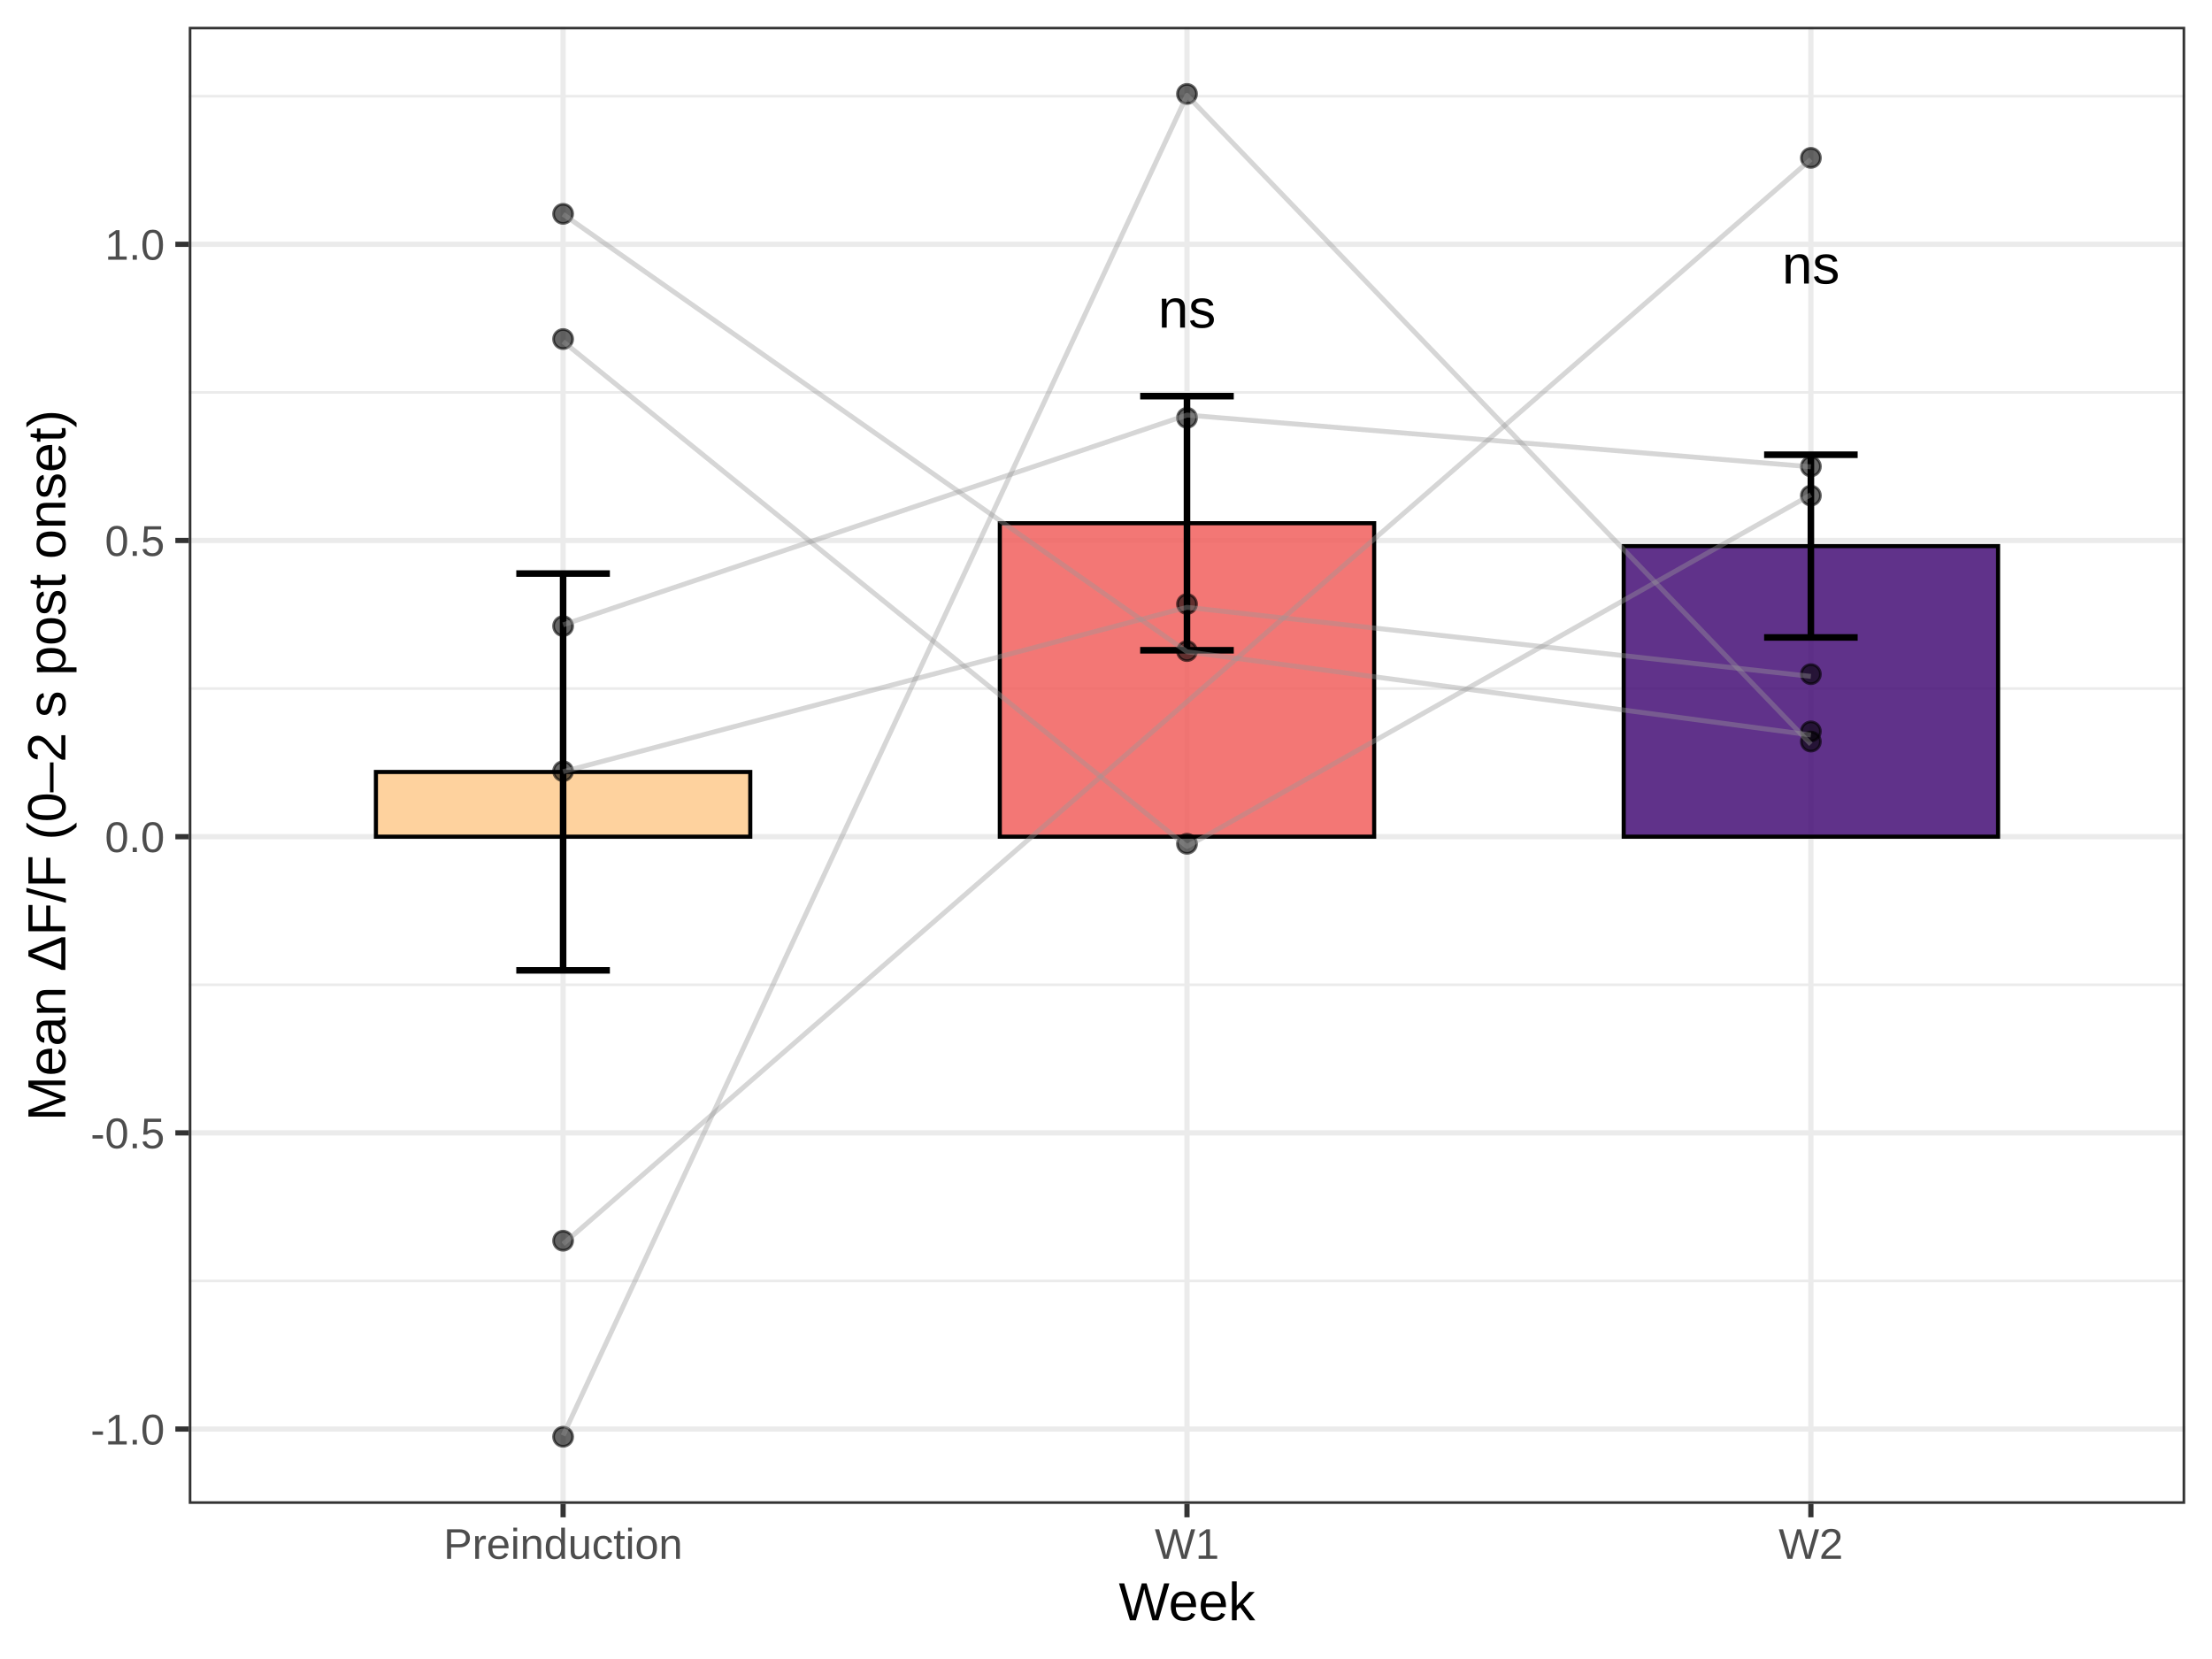
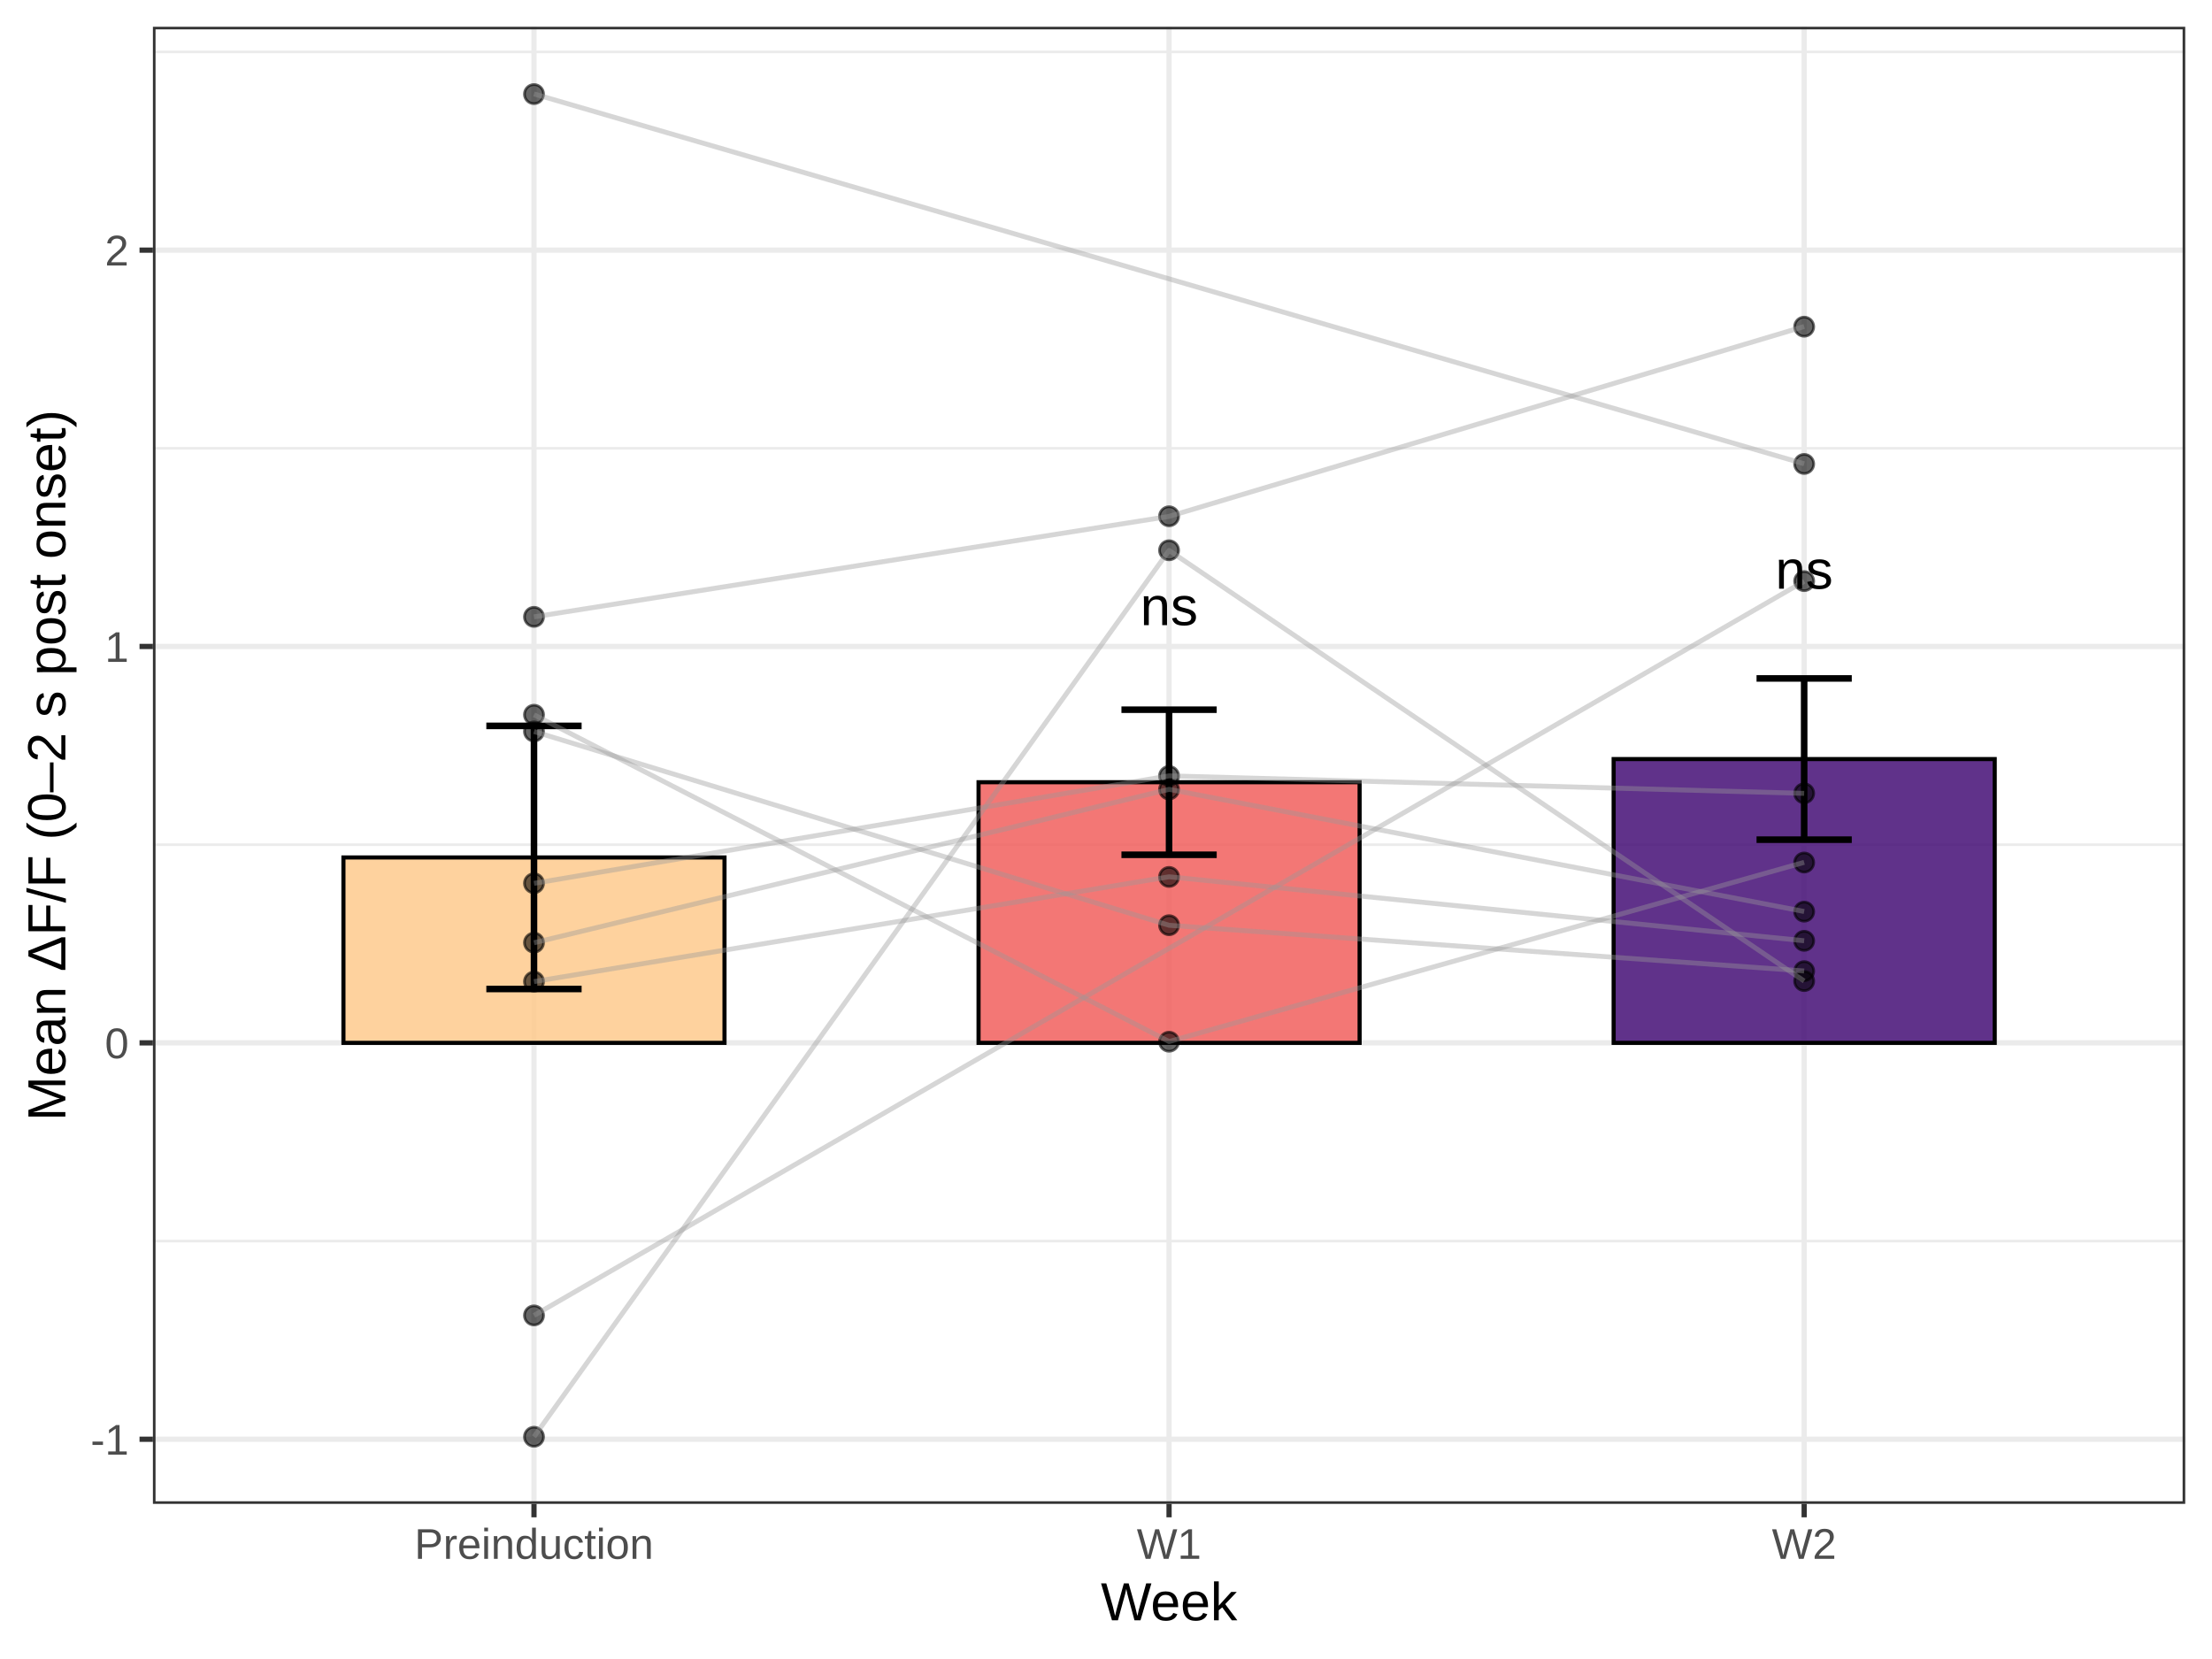
<svg xmlns="http://www.w3.org/2000/svg" class="svglite" width="576.00pt" height="432.00pt" viewBox="0 0 576.00 432.00">
  <defs>
    <style type="text/css">
    .svglite line, .svglite polyline, .svglite polygon, .svglite path, .svglite rect, .svglite circle {
      fill: none;
      stroke: #000000;
      stroke-linecap: round;
      stroke-linejoin: round;
      stroke-miterlimit: 10.00;
    }
    .svglite text {
      white-space: pre;
    }
  </style>
  </defs>
  <rect width="100%" height="100%" style="stroke: none; fill: #FFFFFF;" />
  <defs>
    <clipPath id="cpMC4wMHw1NzYuMDB8MC4wMHw0MzIuMDA=">
      <rect x="0.00" y="0.00" width="576.00" height="432.00" />
    </clipPath>
  </defs>
  <g clip-path="url(#cpMC4wMHw1NzYuMDB8MC4wMHw0MzIuMDA=)">
    <rect x="0.00" y="0.00" width="576.00" height="432.00" style="stroke-width: 1.36; stroke: #FFFFFF; fill: #FFFFFF;" />
  </g>
  <defs>
-     <clipPath id="cpNDkuMTV8NTY5LjAzfDYuOTd8MzkxLjYy">
-       <rect x="49.15" y="6.97" width="519.87" height="384.64" />
+     <clipPath id="cpMzkuODJ8NTY5LjAzfDYuOTd8MzkxLjYy">
+       <rect x="39.82" y="6.97" width="529.21" height="384.64" />
    </clipPath>
  </defs>
-   <g clip-path="url(#cpNDkuMTV8NTY5LjAzfDYuOTd8MzkxLjYy)">
-     <rect x="49.15" y="6.97" width="519.87" height="384.64" style="stroke-width: 1.36; stroke: none; fill: #FFFFFF;" />
-     <polyline points="49.15,333.56 569.03,333.56 " style="stroke-width: 0.68; stroke: #EBEBEB; stroke-linecap: butt;" />
-     <polyline points="49.15,256.43 569.03,256.43 " style="stroke-width: 0.68; stroke: #EBEBEB; stroke-linecap: butt;" />
-     <polyline points="49.15,179.30 569.03,179.30 " style="stroke-width: 0.68; stroke: #EBEBEB; stroke-linecap: butt;" />
-     <polyline points="49.15,102.18 569.03,102.18 " style="stroke-width: 0.68; stroke: #EBEBEB; stroke-linecap: butt;" />
-     <polyline points="49.15,25.05 569.03,25.05 " style="stroke-width: 0.68; stroke: #EBEBEB; stroke-linecap: butt;" />
-     <polyline points="49.15,372.12 569.03,372.12 " style="stroke-width: 1.36; stroke: #EBEBEB; stroke-linecap: butt;" />
-     <polyline points="49.15,295.00 569.03,295.00 " style="stroke-width: 1.36; stroke: #EBEBEB; stroke-linecap: butt;" />
-     <polyline points="49.15,217.87 569.03,217.87 " style="stroke-width: 1.36; stroke: #EBEBEB; stroke-linecap: butt;" />
-     <polyline points="49.15,140.74 569.03,140.74 " style="stroke-width: 1.36; stroke: #EBEBEB; stroke-linecap: butt;" />
-     <polyline points="49.15,63.61 569.03,63.61 " style="stroke-width: 1.36; stroke: #EBEBEB; stroke-linecap: butt;" />
-     <polyline points="146.63,391.62 146.63,6.97 " style="stroke-width: 1.36; stroke: #EBEBEB; stroke-linecap: butt;" />
-     <polyline points="309.09,391.62 309.09,6.97 " style="stroke-width: 1.36; stroke: #EBEBEB; stroke-linecap: butt;" />
-     <polyline points="471.55,391.62 471.55,6.97 " style="stroke-width: 1.36; stroke: #EBEBEB; stroke-linecap: butt;" />
-     <rect x="97.89" y="201.02" width="97.48" height="16.85" style="stroke-width: 1.07; stroke-linecap: butt; stroke-linejoin: miter; fill: #FECA8D; fill-opacity: 0.85;" />
-     <rect x="260.35" y="136.24" width="97.48" height="81.63" style="stroke-width: 1.07; stroke-linecap: butt; stroke-linejoin: miter; fill: #F1605D; fill-opacity: 0.85;" />
-     <rect x="422.81" y="142.20" width="97.48" height="75.67" style="stroke-width: 1.07; stroke-linecap: butt; stroke-linejoin: miter; fill: #440F76; fill-opacity: 0.85;" />
-     <polyline points="134.44,149.35 158.81,149.35 " style="stroke-width: 1.71; stroke-linecap: butt;" />
-     <polyline points="146.63,149.35 146.63,252.68 " style="stroke-width: 1.71; stroke-linecap: butt;" />
-     <polyline points="134.44,252.68 158.81,252.68 " style="stroke-width: 1.71; stroke-linecap: butt;" />
-     <polyline points="296.90,103.16 321.27,103.16 " style="stroke-width: 1.71; stroke-linecap: butt;" />
-     <polyline points="309.09,103.16 309.09,169.33 " style="stroke-width: 1.71; stroke-linecap: butt;" />
-     <polyline points="296.90,169.33 321.27,169.33 " style="stroke-width: 1.71; stroke-linecap: butt;" />
-     <polyline points="459.37,118.41 483.73,118.41 " style="stroke-width: 1.71; stroke-linecap: butt;" />
-     <polyline points="471.55,118.41 471.55,165.99 " style="stroke-width: 1.71; stroke-linecap: butt;" />
-     <polyline points="459.37,165.99 483.73,165.99 " style="stroke-width: 1.71; stroke-linecap: butt;" />
-     <circle cx="146.63" cy="200.82" r="2.49" style="stroke-width: 0.71; stroke: #000000; stroke-opacity: 0.60; fill: #000000; fill-opacity: 0.60;" />
-     <circle cx="146.63" cy="88.29" r="2.49" style="stroke-width: 0.71; stroke: #000000; stroke-opacity: 0.60; fill: #000000; fill-opacity: 0.60;" />
-     <circle cx="146.63" cy="374.13" r="2.49" style="stroke-width: 0.71; stroke: #000000; stroke-opacity: 0.60; fill: #000000; fill-opacity: 0.60;" />
-     <circle cx="146.63" cy="55.69" r="2.49" style="stroke-width: 0.71; stroke: #000000; stroke-opacity: 0.60; fill: #000000; fill-opacity: 0.60;" />
-     <circle cx="146.63" cy="163.03" r="2.49" style="stroke-width: 0.71; stroke: #000000; stroke-opacity: 0.60; fill: #000000; fill-opacity: 0.60;" />
-     <circle cx="146.63" cy="323.08" r="2.49" style="stroke-width: 0.71; stroke: #000000; stroke-opacity: 0.60; fill: #000000; fill-opacity: 0.60;" />
-     <circle cx="309.09" cy="157.29" r="2.49" style="stroke-width: 0.71; stroke: #000000; stroke-opacity: 0.60; fill: #000000; fill-opacity: 0.60;" />
-     <circle cx="309.09" cy="219.72" r="2.49" style="stroke-width: 0.71; stroke: #000000; stroke-opacity: 0.60; fill: #000000; fill-opacity: 0.60;" />
-     <circle cx="309.09" cy="24.46" r="2.49" style="stroke-width: 0.71; stroke: #000000; stroke-opacity: 0.60; fill: #000000; fill-opacity: 0.60;" />
-     <circle cx="309.09" cy="169.54" r="2.49" style="stroke-width: 0.71; stroke: #000000; stroke-opacity: 0.60; fill: #000000; fill-opacity: 0.60;" />
-     <circle cx="309.09" cy="108.80" r="2.49" style="stroke-width: 0.71; stroke: #000000; stroke-opacity: 0.60; fill: #000000; fill-opacity: 0.60;" />
-     <circle cx="471.55" cy="190.45" r="2.49" style="stroke-width: 0.71; stroke: #000000; stroke-opacity: 0.60; fill: #000000; fill-opacity: 0.60;" />
-     <circle cx="471.55" cy="121.46" r="2.49" style="stroke-width: 0.71; stroke: #000000; stroke-opacity: 0.60; fill: #000000; fill-opacity: 0.60;" />
-     <circle cx="471.55" cy="41.11" r="2.49" style="stroke-width: 0.71; stroke: #000000; stroke-opacity: 0.60; fill: #000000; fill-opacity: 0.60;" />
-     <circle cx="471.55" cy="175.55" r="2.49" style="stroke-width: 0.71; stroke: #000000; stroke-opacity: 0.60; fill: #000000; fill-opacity: 0.60;" />
-     <circle cx="471.55" cy="129.06" r="2.49" style="stroke-width: 0.71; stroke: #000000; stroke-opacity: 0.60; fill: #000000; fill-opacity: 0.60;" />
-     <circle cx="471.55" cy="193.10" r="2.49" style="stroke-width: 0.71; stroke: #000000; stroke-opacity: 0.60; fill: #000000; fill-opacity: 0.60;" />
-     <polyline points="146.63,88.93 309.09,220.44 471.55,128.82 " style="stroke-width: 1.28; stroke: #999999; stroke-opacity: 0.40; stroke-linecap: butt;" />
-     <polyline points="146.63,200.94 309.09,158.14 471.55,176.13 " style="stroke-width: 1.28; stroke: #999999; stroke-opacity: 0.40; stroke-linecap: butt;" />
-     <polyline points="146.63,162.71 309.09,108.08 471.55,121.56 " style="stroke-width: 1.28; stroke: #999999; stroke-opacity: 0.40; stroke-linecap: butt;" />
-     <polyline points="146.63,323.95 471.55,41.50 " style="stroke-width: 1.28; stroke: #999999; stroke-opacity: 0.40; stroke-linecap: butt;" />
-     <polyline points="146.63,373.79 309.09,24.83 471.55,193.80 " style="stroke-width: 1.28; stroke: #999999; stroke-opacity: 0.40; stroke-linecap: butt;" />
-     <polyline points="146.63,55.78 309.09,169.72 471.55,191.40 " style="stroke-width: 1.28; stroke: #999999; stroke-opacity: 0.40; stroke-linecap: butt;" />
-     <text x="309.09" y="85.31" text-anchor="middle" style="font-size: 14.23px; font-family: &quot;Arial&quot;;" textLength="15.01px" lengthAdjust="spacingAndGlyphs">ns</text>
-     <text x="471.55" y="73.84" text-anchor="middle" style="font-size: 14.23px; font-family: &quot;Arial&quot;;" textLength="15.01px" lengthAdjust="spacingAndGlyphs">ns</text>
-     <rect x="49.15" y="6.97" width="519.87" height="384.64" style="stroke-width: 1.36; stroke: #333333;" />
+   <g clip-path="url(#cpMzkuODJ8NTY5LjAzfDYuOTd8MzkxLjYy)">
+     <rect x="39.82" y="6.97" width="529.21" height="384.64" style="stroke-width: 1.36; stroke: none; fill: #FFFFFF;" />
+     <polyline points="39.82,323.17 569.03,323.17 " style="stroke-width: 0.68; stroke: #EBEBEB; stroke-linecap: butt;" />
+     <polyline points="39.82,219.95 569.03,219.95 " style="stroke-width: 0.68; stroke: #EBEBEB; stroke-linecap: butt;" />
+     <polyline points="39.82,116.74 569.03,116.74 " style="stroke-width: 0.68; stroke: #EBEBEB; stroke-linecap: butt;" />
+     <polyline points="39.82,13.52 569.03,13.52 " style="stroke-width: 0.68; stroke: #EBEBEB; stroke-linecap: butt;" />
+     <polyline points="39.82,374.78 569.03,374.78 " style="stroke-width: 1.36; stroke: #EBEBEB; stroke-linecap: butt;" />
+     <polyline points="39.82,271.56 569.03,271.56 " style="stroke-width: 1.36; stroke: #EBEBEB; stroke-linecap: butt;" />
+     <polyline points="39.82,168.34 569.03,168.34 " style="stroke-width: 1.36; stroke: #EBEBEB; stroke-linecap: butt;" />
+     <polyline points="39.82,65.13 569.03,65.13 " style="stroke-width: 1.36; stroke: #EBEBEB; stroke-linecap: butt;" />
+     <polyline points="139.05,391.62 139.05,6.97 " style="stroke-width: 1.36; stroke: #EBEBEB; stroke-linecap: butt;" />
+     <polyline points="304.42,391.62 304.42,6.97 " style="stroke-width: 1.36; stroke: #EBEBEB; stroke-linecap: butt;" />
+     <polyline points="469.80,391.62 469.80,6.97 " style="stroke-width: 1.36; stroke: #EBEBEB; stroke-linecap: butt;" />
+     <rect x="89.43" y="223.28" width="99.23" height="48.28" style="stroke-width: 1.07; stroke-linecap: butt; stroke-linejoin: miter; fill: #FECA8D; fill-opacity: 0.85;" />
+     <rect x="254.81" y="203.69" width="99.23" height="67.87" style="stroke-width: 1.07; stroke-linecap: butt; stroke-linejoin: miter; fill: #F1605D; fill-opacity: 0.85;" />
+     <rect x="420.19" y="197.66" width="99.23" height="73.90" style="stroke-width: 1.07; stroke-linecap: butt; stroke-linejoin: miter; fill: #440F76; fill-opacity: 0.85;" />
+     <polyline points="126.64,189.02 151.45,189.02 " style="stroke-width: 1.71; stroke-linecap: butt;" />
+     <polyline points="139.05,189.02 139.05,257.53 " style="stroke-width: 1.71; stroke-linecap: butt;" />
+     <polyline points="126.64,257.53 151.45,257.53 " style="stroke-width: 1.71; stroke-linecap: butt;" />
+     <polyline points="292.02,184.80 316.83,184.80 " style="stroke-width: 1.71; stroke-linecap: butt;" />
+     <polyline points="304.42,184.80 304.42,222.58 " style="stroke-width: 1.71; stroke-linecap: butt;" />
+     <polyline points="292.02,222.58 316.83,222.58 " style="stroke-width: 1.71; stroke-linecap: butt;" />
+     <polyline points="457.40,176.66 482.20,176.66 " style="stroke-width: 1.71; stroke-linecap: butt;" />
+     <polyline points="469.80,176.66 469.80,218.65 " style="stroke-width: 1.71; stroke-linecap: butt;" />
+     <polyline points="457.40,218.65 482.20,218.65 " style="stroke-width: 1.71; stroke-linecap: butt;" />
+     <circle cx="139.05" cy="24.50" r="2.49" style="stroke-width: 0.71; stroke: #000000; stroke-opacity: 0.60; fill: #000000; fill-opacity: 0.60;" />
+     <circle cx="139.05" cy="160.63" r="2.49" style="stroke-width: 0.71; stroke: #000000; stroke-opacity: 0.60; fill: #000000; fill-opacity: 0.60;" />
+     <circle cx="139.05" cy="245.46" r="2.49" style="stroke-width: 0.71; stroke: #000000; stroke-opacity: 0.60; fill: #000000; fill-opacity: 0.60;" />
+     <circle cx="139.05" cy="255.60" r="2.49" style="stroke-width: 0.71; stroke: #000000; stroke-opacity: 0.60; fill: #000000; fill-opacity: 0.60;" />
+     <circle cx="139.05" cy="186.12" r="2.49" style="stroke-width: 0.71; stroke: #000000; stroke-opacity: 0.60; fill: #000000; fill-opacity: 0.60;" />
+     <circle cx="139.05" cy="374.13" r="2.49" style="stroke-width: 0.71; stroke: #000000; stroke-opacity: 0.60; fill: #000000; fill-opacity: 0.60;" />
+     <circle cx="139.05" cy="190.47" r="2.49" style="stroke-width: 0.71; stroke: #000000; stroke-opacity: 0.60; fill: #000000; fill-opacity: 0.60;" />
+     <circle cx="139.05" cy="229.99" r="2.49" style="stroke-width: 0.71; stroke: #000000; stroke-opacity: 0.60; fill: #000000; fill-opacity: 0.60;" />
+     <circle cx="139.05" cy="342.53" r="2.49" style="stroke-width: 0.71; stroke: #000000; stroke-opacity: 0.60; fill: #000000; fill-opacity: 0.60;" />
+     <circle cx="304.42" cy="228.35" r="2.49" style="stroke-width: 0.71; stroke: #000000; stroke-opacity: 0.60; fill: #000000; fill-opacity: 0.60;" />
+     <circle cx="304.42" cy="271.26" r="2.49" style="stroke-width: 0.71; stroke: #000000; stroke-opacity: 0.60; fill: #000000; fill-opacity: 0.60;" />
+     <circle cx="304.42" cy="143.29" r="2.49" style="stroke-width: 0.71; stroke: #000000; stroke-opacity: 0.60; fill: #000000; fill-opacity: 0.60;" />
+     <circle cx="304.42" cy="134.44" r="2.49" style="stroke-width: 0.71; stroke: #000000; stroke-opacity: 0.60; fill: #000000; fill-opacity: 0.60;" />
+     <circle cx="304.42" cy="205.58" r="2.49" style="stroke-width: 0.71; stroke: #000000; stroke-opacity: 0.60; fill: #000000; fill-opacity: 0.60;" />
+     <circle cx="304.42" cy="240.92" r="2.49" style="stroke-width: 0.71; stroke: #000000; stroke-opacity: 0.60; fill: #000000; fill-opacity: 0.60;" />
+     <circle cx="304.42" cy="202.06" r="2.49" style="stroke-width: 0.71; stroke: #000000; stroke-opacity: 0.60; fill: #000000; fill-opacity: 0.60;" />
+     <circle cx="469.80" cy="252.89" r="2.49" style="stroke-width: 0.71; stroke: #000000; stroke-opacity: 0.60; fill: #000000; fill-opacity: 0.60;" />
+     <circle cx="469.80" cy="206.57" r="2.49" style="stroke-width: 0.71; stroke: #000000; stroke-opacity: 0.60; fill: #000000; fill-opacity: 0.60;" />
+     <circle cx="469.80" cy="151.32" r="2.49" style="stroke-width: 0.71; stroke: #000000; stroke-opacity: 0.60; fill: #000000; fill-opacity: 0.60;" />
+     <circle cx="469.80" cy="244.99" r="2.49" style="stroke-width: 0.71; stroke: #000000; stroke-opacity: 0.60; fill: #000000; fill-opacity: 0.60;" />
+     <circle cx="469.80" cy="224.60" r="2.49" style="stroke-width: 0.71; stroke: #000000; stroke-opacity: 0.60; fill: #000000; fill-opacity: 0.60;" />
+     <circle cx="469.80" cy="255.47" r="2.49" style="stroke-width: 0.71; stroke: #000000; stroke-opacity: 0.60; fill: #000000; fill-opacity: 0.60;" />
+     <circle cx="469.80" cy="120.81" r="2.49" style="stroke-width: 0.71; stroke: #000000; stroke-opacity: 0.60; fill: #000000; fill-opacity: 0.60;" />
+     <circle cx="469.80" cy="237.39" r="2.49" style="stroke-width: 0.71; stroke: #000000; stroke-opacity: 0.60; fill: #000000; fill-opacity: 0.60;" />
+     <circle cx="469.80" cy="85.07" r="2.49" style="stroke-width: 0.71; stroke: #000000; stroke-opacity: 0.60; fill: #000000; fill-opacity: 0.60;" />
+     <polyline points="139.05,186.13 304.42,271.21 469.80,224.55 " style="stroke-width: 1.28; stroke: #999999; stroke-opacity: 0.40; stroke-linecap: butt;" />
+     <polyline points="139.05,255.60 304.42,228.31 469.80,244.97 " style="stroke-width: 1.28; stroke: #999999; stroke-opacity: 0.40; stroke-linecap: butt;" />
+     <polyline points="139.05,230.02 304.42,202.03 469.80,206.59 " style="stroke-width: 1.28; stroke: #999999; stroke-opacity: 0.40; stroke-linecap: butt;" />
+     <polyline points="139.05,342.54 469.80,151.36 " style="stroke-width: 1.28; stroke: #999999; stroke-opacity: 0.40; stroke-linecap: butt;" />
+     <polyline points="139.05,374.13 304.42,143.33 469.80,255.46 " style="stroke-width: 1.28; stroke: #999999; stroke-opacity: 0.40; stroke-linecap: butt;" />
+     <polyline points="139.05,160.63 304.42,134.47 469.80,85.02 " style="stroke-width: 1.28; stroke: #999999; stroke-opacity: 0.40; stroke-linecap: butt;" />
+     <polyline points="139.05,190.48 304.42,240.94 469.80,252.84 " style="stroke-width: 1.28; stroke: #999999; stroke-opacity: 0.40; stroke-linecap: butt;" />
+     <polyline points="139.05,24.46 469.80,120.77 " style="stroke-width: 1.28; stroke: #999999; stroke-opacity: 0.40; stroke-linecap: butt;" />
+     <polyline points="139.05,245.49 304.42,205.54 469.80,237.35 " style="stroke-width: 1.28; stroke: #999999; stroke-opacity: 0.40; stroke-linecap: butt;" />
+     <text x="304.42" y="162.78" text-anchor="middle" style="font-size: 14.23px; font-family: &quot;Arial&quot;;" textLength="15.01px" lengthAdjust="spacingAndGlyphs">ns</text>
+     <text x="469.80" y="153.29" text-anchor="middle" style="font-size: 14.23px; font-family: &quot;Arial&quot;;" textLength="15.01px" lengthAdjust="spacingAndGlyphs">ns</text>
+     <rect x="39.82" y="6.97" width="529.21" height="384.64" style="stroke-width: 1.36; stroke: #333333;" />
  </g>
  <g clip-path="url(#cpMC4wMHw1NzYuMDB8MC4wMHw0MzIuMDA=)">
-     <text x="42.88" y="376.14" text-anchor="end" style="font-size: 11.20px;fill: #4D4D4D; font-family: &quot;Arial&quot;;" textLength="19.27px" lengthAdjust="spacingAndGlyphs">-1.0</text>
-     <text x="42.88" y="299.01" text-anchor="end" style="font-size: 11.20px;fill: #4D4D4D; font-family: &quot;Arial&quot;;" textLength="19.27px" lengthAdjust="spacingAndGlyphs">-0.5</text>
-     <text x="42.88" y="221.88" text-anchor="end" style="font-size: 11.20px;fill: #4D4D4D; font-family: &quot;Arial&quot;;" textLength="15.55px" lengthAdjust="spacingAndGlyphs">0.0</text>
-     <text x="42.88" y="144.75" text-anchor="end" style="font-size: 11.20px;fill: #4D4D4D; font-family: &quot;Arial&quot;;" textLength="15.55px" lengthAdjust="spacingAndGlyphs">0.5</text>
-     <text x="42.88" y="67.63" text-anchor="end" style="font-size: 11.20px;fill: #4D4D4D; font-family: &quot;Arial&quot;;" textLength="15.55px" lengthAdjust="spacingAndGlyphs">1.0</text>
-     <polyline points="45.66,372.12 49.15,372.12 " style="stroke-width: 1.36; stroke: #333333; stroke-linecap: butt;" />
-     <polyline points="45.66,295.00 49.15,295.00 " style="stroke-width: 1.36; stroke: #333333; stroke-linecap: butt;" />
-     <polyline points="45.66,217.87 49.15,217.87 " style="stroke-width: 1.36; stroke: #333333; stroke-linecap: butt;" />
-     <polyline points="45.66,140.74 49.15,140.74 " style="stroke-width: 1.36; stroke: #333333; stroke-linecap: butt;" />
-     <polyline points="45.66,63.61 49.15,63.61 " style="stroke-width: 1.36; stroke: #333333; stroke-linecap: butt;" />
-     <polyline points="146.63,395.10 146.63,391.62 " style="stroke-width: 1.36; stroke: #333333; stroke-linecap: butt;" />
-     <polyline points="309.09,395.10 309.09,391.62 " style="stroke-width: 1.36; stroke: #333333; stroke-linecap: butt;" />
-     <polyline points="471.55,395.10 471.55,391.62 " style="stroke-width: 1.36; stroke: #333333; stroke-linecap: butt;" />
-     <text x="146.63" y="405.92" text-anchor="middle" style="font-size: 11.20px;fill: #4D4D4D; font-family: &quot;Arial&quot;;" textLength="62.18px" lengthAdjust="spacingAndGlyphs">Preinduction</text>
-     <text x="309.09" y="405.92" text-anchor="middle" style="font-size: 11.20px;fill: #4D4D4D; font-family: &quot;Arial&quot;;" textLength="16.78px" lengthAdjust="spacingAndGlyphs">W1</text>
-     <text x="471.55" y="405.92" text-anchor="middle" style="font-size: 11.20px;fill: #4D4D4D; font-family: &quot;Arial&quot;;" textLength="16.78px" lengthAdjust="spacingAndGlyphs">W2</text>
-     <text x="309.09" y="421.93" text-anchor="middle" style="font-size: 14.00px; font-family: &quot;Arial&quot;;" textLength="35.78px" lengthAdjust="spacingAndGlyphs">Week</text>
+     <text x="33.54" y="378.79" text-anchor="end" style="font-size: 11.20px;fill: #4D4D4D; font-family: &quot;Arial&quot;;" textLength="9.94px" lengthAdjust="spacingAndGlyphs">-1</text>
+     <text x="33.54" y="275.57" text-anchor="end" style="font-size: 11.20px;fill: #4D4D4D; font-family: &quot;Arial&quot;;" textLength="6.22px" lengthAdjust="spacingAndGlyphs">0</text>
+     <text x="33.54" y="172.36" text-anchor="end" style="font-size: 11.20px;fill: #4D4D4D; font-family: &quot;Arial&quot;;" textLength="6.22px" lengthAdjust="spacingAndGlyphs">1</text>
+     <text x="33.54" y="69.14" text-anchor="end" style="font-size: 11.20px;fill: #4D4D4D; font-family: &quot;Arial&quot;;" textLength="6.22px" lengthAdjust="spacingAndGlyphs">2</text>
+     <polyline points="36.33,374.78 39.82,374.78 " style="stroke-width: 1.36; stroke: #333333; stroke-linecap: butt;" />
+     <polyline points="36.33,271.56 39.82,271.56 " style="stroke-width: 1.36; stroke: #333333; stroke-linecap: butt;" />
+     <polyline points="36.33,168.34 39.82,168.34 " style="stroke-width: 1.36; stroke: #333333; stroke-linecap: butt;" />
+     <polyline points="36.33,65.13 39.82,65.13 " style="stroke-width: 1.36; stroke: #333333; stroke-linecap: butt;" />
+     <polyline points="139.05,395.10 139.05,391.62 " style="stroke-width: 1.36; stroke: #333333; stroke-linecap: butt;" />
+     <polyline points="304.42,395.10 304.42,391.62 " style="stroke-width: 1.36; stroke: #333333; stroke-linecap: butt;" />
+     <polyline points="469.80,395.10 469.80,391.62 " style="stroke-width: 1.36; stroke: #333333; stroke-linecap: butt;" />
+     <text x="139.05" y="405.92" text-anchor="middle" style="font-size: 11.20px;fill: #4D4D4D; font-family: &quot;Arial&quot;;" textLength="62.18px" lengthAdjust="spacingAndGlyphs">Preinduction</text>
+     <text x="304.42" y="405.92" text-anchor="middle" style="font-size: 11.20px;fill: #4D4D4D; font-family: &quot;Arial&quot;;" textLength="16.78px" lengthAdjust="spacingAndGlyphs">W1</text>
+     <text x="469.80" y="405.92" text-anchor="middle" style="font-size: 11.20px;fill: #4D4D4D; font-family: &quot;Arial&quot;;" textLength="16.78px" lengthAdjust="spacingAndGlyphs">W2</text>
+     <text x="304.42" y="421.93" text-anchor="middle" style="font-size: 14.00px; font-family: &quot;Arial&quot;;" textLength="35.78px" lengthAdjust="spacingAndGlyphs">Week</text>
    <text transform="translate(17.02,199.30) rotate(-90)" text-anchor="middle" style="font-size: 14.00px; font-family: &quot;Arial&quot;;" textLength="185.93px" lengthAdjust="spacingAndGlyphs">Mean ΔF/F (0–2 s post onset)</text>
  </g>
</svg>
